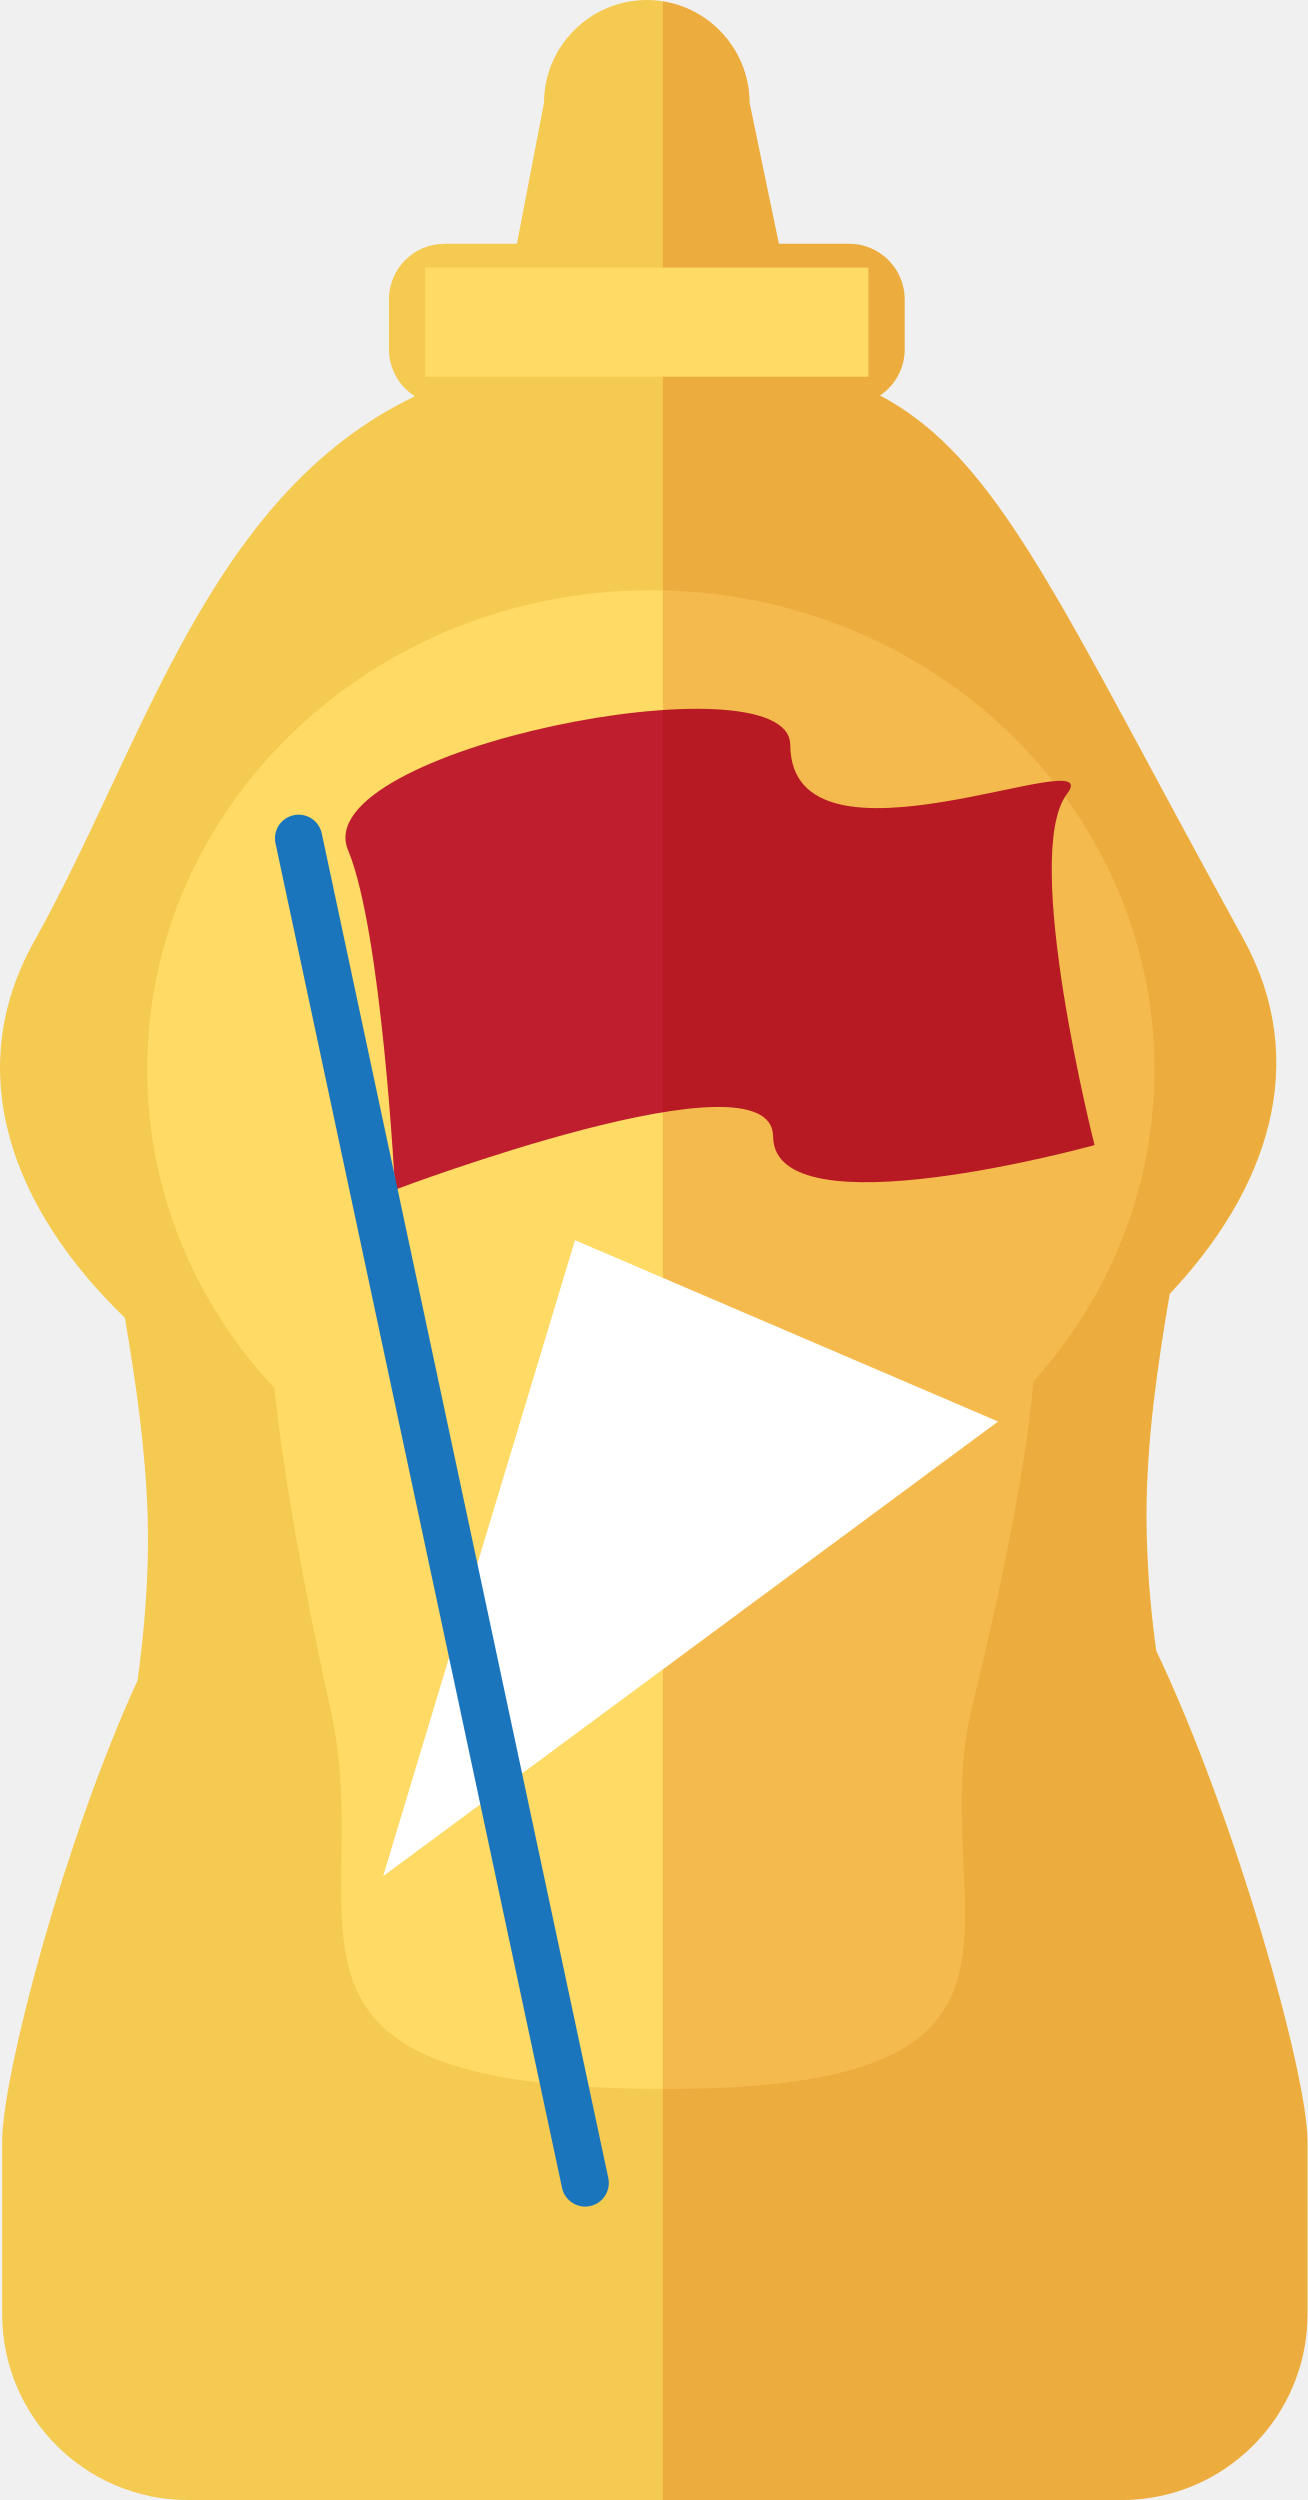
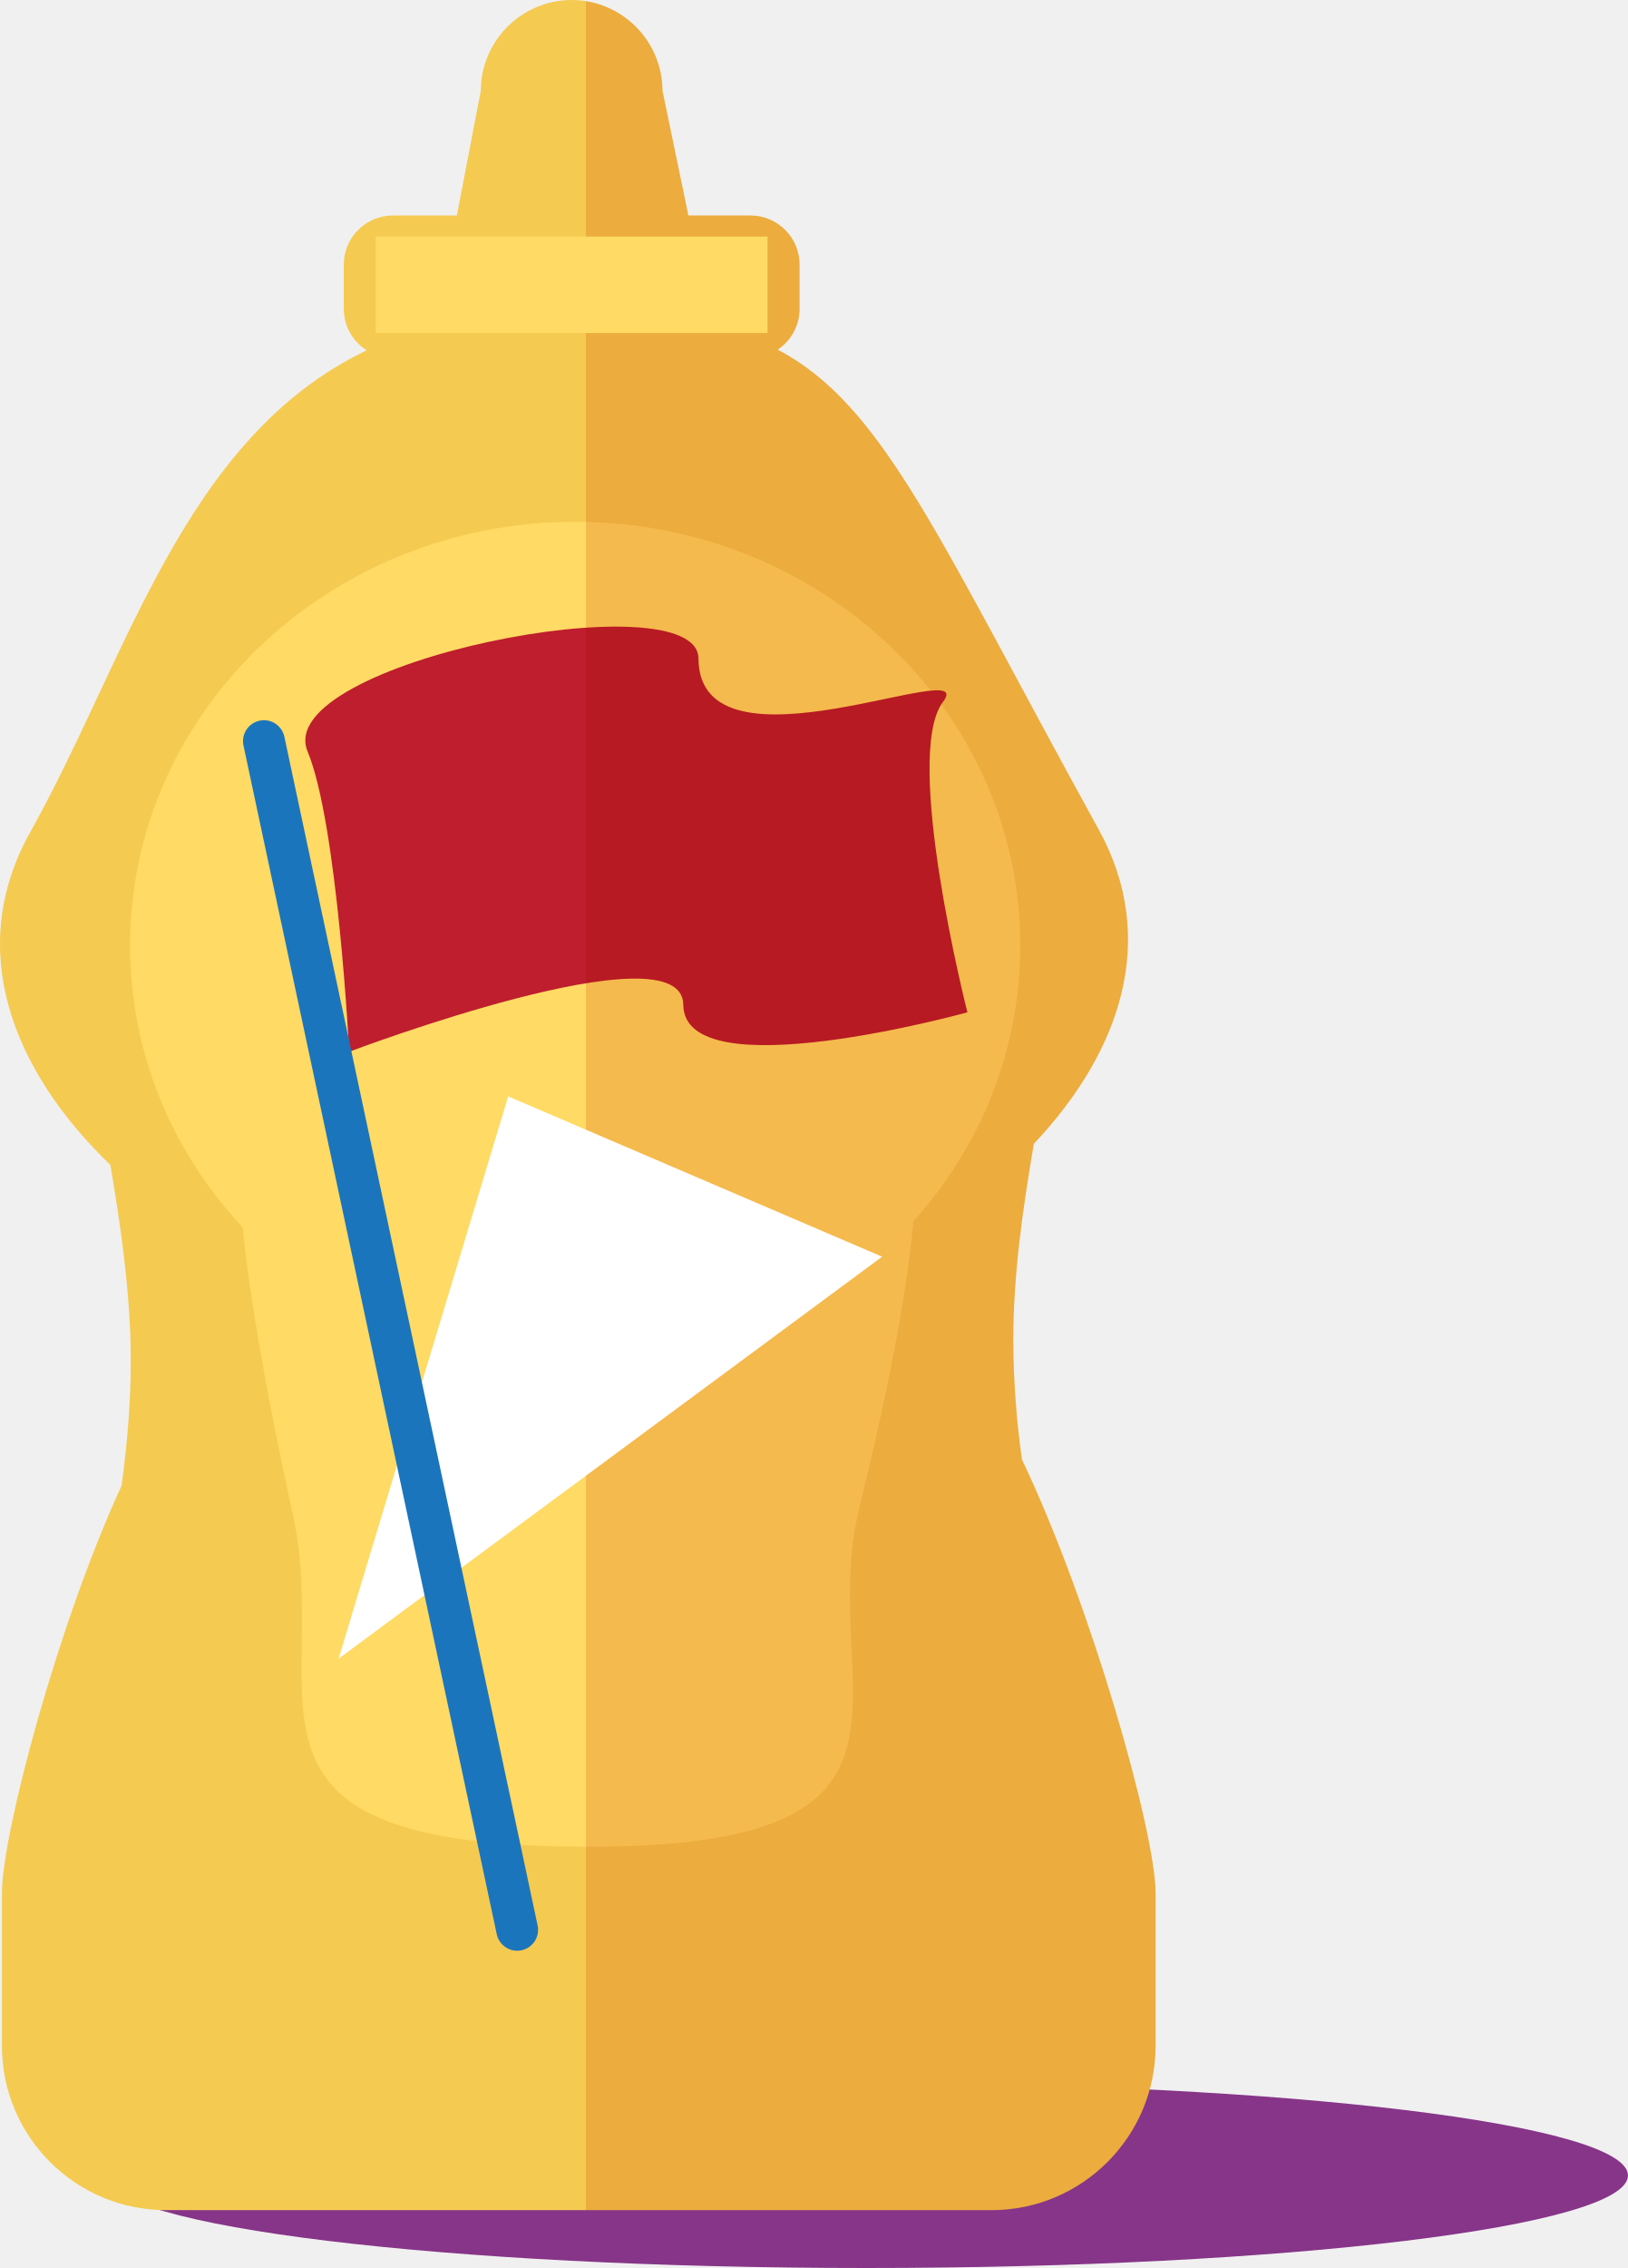
- <svg xmlns="http://www.w3.org/2000/svg" viewBox="0 0 497.55 951.27">
+ <svg xmlns="http://www.w3.org/2000/svg" viewBox="0 0 700.88 976.18">
  <defs>
-     <style>.cls-1{isolation:isolate;}.cls-2{fill:#fff;}.cls-3{fill:#f5ca51;}.cls-4{fill:#ffda64;}.cls-5{fill:#be1e2d;}.cls-6{fill:#da7127;opacity:0.27;mix-blend-mode:multiply;}.cls-7{fill:#1b75bc;}</style>
+     <style>.cls-1{isolation:isolate;}.cls-2{fill:#863588;}.cls-3{fill:#fff;}.cls-4{fill:#f5ca51;}.cls-5{fill:#ffda64;}.cls-6{fill:#be1e2d;}.cls-7{fill:#da7127;opacity:0.27;mix-blend-mode:multiply;}.cls-8{fill:#1b75bc;}</style>
  </defs>
  <g class="cls-1">
    <g id="Layer_2" data-name="Layer 2">
      <g id="Layer_7" data-name="Layer 7">
-         <path class="cls-2" d="M237.71,122.66a357.79,357.79,0,0,0-52.85,70.87C178.43,204.88,172,218.07,178,231c5.23,11.33,17,18,27.43,23.77,52.69,29.25,110.39,48,163.34,76.75,12.72,6.9,25.65,14.12,37.12,23,10,7.73,19.92,17.67,23,30.32,6.59,26.63-21.67,43.16-42.9,50-29.55,9.47-61.26,12.54-92.13,9.87a227.63,227.63,0,0,1-46.34-8.77c-13.62-4.13-26.46-10.72-32.59-24.3-5.8-12.85-6.09-28.31-5.34-42.15A169.72,169.72,0,0,1,218,326.32c9.25-28.47,24.5-54.67,41.24-79.33,4.07-6,8.26-11.91,12.51-17.78,2.42-3.34-3.13-6.53-5.52-3.23-34.45,47.6-68.78,104.28-62.58,165.53,1.3,12.89,4.78,26.16,14.2,35.59,9.64,9.64,23.29,13.92,36.17,17.22a247.21,247.21,0,0,0,94.86,5.26c25.63-3.53,56-9.87,74.92-29.11,7.91-8,13-18.73,12.32-30.18-.72-12.46-7.67-23.33-16.27-32-9.89-10-22-17.42-34-24.5-13.25-7.8-26.93-14.86-40.79-21.5-28.38-13.58-57.57-25.36-86.24-38.28-14.32-6.46-28.52-13.2-42.4-20.58-11.57-6.15-28-13.13-33.16-26.26-3.09-7.9-.29-16.25,3.3-23.45s7.75-14,12-20.71a345,345,0,0,1,28.24-38.73q7.43-8.82,15.43-17.14c2.84-3-1.67-7.5-4.52-4.52Z" />
-         <path class="cls-3" d="M440,628.19a379.33,379.33,0,0,1-3.75-51c0-29.28,4.26-57.86,8.86-84.89,37.41-39.65,53.85-88.06,28-135.11C403.53,231,380.47,174.53,334.82,150.5a21.15,21.15,0,0,0,9.42-17.56V113.88a21.19,21.19,0,0,0-21.13-21.13H296.37L285.22,39.09A39.21,39.21,0,0,0,246.13,0h0A39.21,39.21,0,0,0,207,39.09L196.69,92.75H169.14A21.19,21.19,0,0,0,148,113.88v19.07a21.14,21.14,0,0,0,9.87,17.83C78.94,188.59,54.82,283.47,13.1,358-15.13,408.37,5,460.39,47.51,501.42c4.13,24.34,7.91,49.8,8.67,75.79.63,21.6-1.17,42.4-3.81,62.18C24.88,699,.83,789.47.83,814.82v65.95a70.72,70.72,0,0,0,70.51,70.51H427a70.72,70.72,0,0,0,70.51-70.51V814.82C497.55,789,469.9,690.89,440,628.19Z" />
-         <path class="cls-4" d="M393.28,525.62c28.68-31.89,46-73.31,46-118.59,0-100.76-85.8-182.44-191.63-182.44S56,306.27,56,407c0,46.54,18.31,89,48.44,121.22,3.11,30.3,10,70.74,21.69,124,17,77.75-37.84,141.58,123.59,142.64C415.34,796,350.92,726.65,369.9,649.36,383.21,595.14,390.56,555,393.28,525.62Z" />
-         <path class="cls-5" d="M416.49,435.71s-122,33.87-122.31-3.24c-.28-34.15-143.84,20.22-143.84,20.22s-5-98.23-17.9-129.21c-16-38.44,168.07-74.2,168.26-40.05C301,337.19,422.15,281,406,302.08,388.37,325.23,416.49,435.71,416.49,435.71Z" />
-         <path class="cls-6" d="M436.21,577.2c0-29.28,4.26-57.86,8.86-84.89,37.41-39.65,53.85-88.06,28-135.11C403.53,231,380.47,174.53,334.82,150.5a21.15,21.15,0,0,0,9.42-17.56V113.88a21.19,21.19,0,0,0-21.13-21.13H296.37L285.22,39.09a39.24,39.24,0,0,0-33-38.61V951.27H427a70.72,70.72,0,0,0,70.51-70.51V814.82c0-25.82-27.66-123.92-57.59-186.63A379.33,379.33,0,0,1,436.21,577.2Z" />
-         <rect class="cls-4" x="161.81" y="101.82" width="168.64" height="41.52" />
-         <polygon class="cls-2" points="145.78 713.9 218.78 471.9 379.78 540.9 145.78 713.9" />
-         <rect class="cls-7" x="159.11" y="304.27" width="18" height="541.12" rx="9" ry="9" transform="translate(-116.08 47.64) rotate(-12.03)" />
+         <ellipse class="cls-2" cx="373.03" cy="936.35" rx="327.85" ry="39.83" />
+         <path class="cls-3" d="M237.71,122.66a357.79,357.79,0,0,0-52.85,70.87C178.43,204.88,172,218.07,178,231c5.23,11.33,17,18,27.43,23.77,52.69,29.25,110.39,48,163.34,76.75,12.72,6.9,25.65,14.12,37.12,23,10,7.73,19.92,17.67,23,30.32,6.59,26.63-21.67,43.16-42.9,50-29.55,9.47-61.26,12.54-92.13,9.87a227.63,227.63,0,0,1-46.34-8.77c-13.62-4.13-26.46-10.72-32.59-24.3-5.8-12.85-6.09-28.31-5.34-42.15A169.72,169.72,0,0,1,218,326.32c9.25-28.47,24.5-54.67,41.24-79.33,4.07-6,8.26-11.91,12.51-17.78,2.42-3.34-3.13-6.53-5.52-3.23-34.45,47.6-68.78,104.28-62.58,165.53,1.3,12.89,4.78,26.16,14.2,35.59,9.64,9.64,23.29,13.92,36.17,17.22a247.21,247.21,0,0,0,94.86,5.26c25.63-3.53,56-9.87,74.92-29.11,7.91-8,13-18.73,12.32-30.18-.72-12.46-7.67-23.33-16.27-32-9.89-10-22-17.42-34-24.5-13.25-7.8-26.93-14.86-40.79-21.5-28.38-13.58-57.57-25.36-86.24-38.28-14.32-6.46-28.52-13.2-42.4-20.58-11.57-6.15-28-13.13-33.16-26.26-3.09-7.9-.29-16.25,3.3-23.45s7.75-14,12-20.71a345,345,0,0,1,28.24-38.73q7.43-8.82,15.43-17.14c2.84-3-1.67-7.5-4.52-4.52Z" />
+         <path class="cls-4" d="M440,628.19a379.33,379.33,0,0,1-3.75-51c0-29.28,4.26-57.86,8.86-84.89,37.41-39.65,53.85-88.06,28-135.11C403.53,231,380.47,174.53,334.82,150.5a21.15,21.15,0,0,0,9.42-17.56V113.88a21.19,21.19,0,0,0-21.13-21.13H296.37L285.22,39.09A39.21,39.21,0,0,0,246.13,0h0A39.21,39.21,0,0,0,207,39.09L196.69,92.75H169.14A21.19,21.19,0,0,0,148,113.88v19.07a21.14,21.14,0,0,0,9.87,17.83C78.94,188.59,54.82,283.47,13.1,358-15.13,408.37,5,460.39,47.51,501.42c4.13,24.34,7.91,49.8,8.67,75.79.63,21.6-1.17,42.4-3.81,62.18C24.88,699,.83,789.47.83,814.82v65.95a70.72,70.72,0,0,0,70.51,70.51H427a70.72,70.72,0,0,0,70.51-70.51V814.82C497.55,789,469.9,690.89,440,628.19Z" />
+         <path class="cls-5" d="M393.28,525.62c28.68-31.89,46-73.31,46-118.59,0-100.76-85.8-182.44-191.63-182.44S56,306.27,56,407c0,46.54,18.31,89,48.44,121.22,3.11,30.3,10,70.74,21.69,124,17,77.75-37.84,141.58,123.59,142.64C415.34,796,350.92,726.65,369.9,649.36,383.21,595.14,390.56,555,393.28,525.62Z" />
+         <path class="cls-6" d="M416.49,435.71s-122,33.87-122.31-3.24c-.28-34.15-143.84,20.22-143.84,20.22s-5-98.23-17.9-129.21c-16-38.44,168.07-74.2,168.26-40.05C301,337.19,422.15,281,406,302.08,388.37,325.23,416.49,435.71,416.49,435.71Z" />
+         <path class="cls-7" d="M436.21,577.2c0-29.28,4.26-57.86,8.86-84.89,37.41-39.65,53.85-88.06,28-135.11C403.53,231,380.47,174.53,334.82,150.5a21.15,21.15,0,0,0,9.42-17.56V113.88a21.19,21.19,0,0,0-21.13-21.13H296.37L285.22,39.09a39.24,39.24,0,0,0-33-38.61V951.27H427a70.72,70.72,0,0,0,70.51-70.51V814.82c0-25.82-27.66-123.92-57.59-186.63A379.33,379.33,0,0,1,436.21,577.2Z" />
+         <rect class="cls-5" x="161.81" y="101.82" width="168.64" height="41.52" />
+         <polygon class="cls-3" points="145.78 713.9 218.78 471.9 379.78 540.9 145.78 713.9" />
+         <rect class="cls-8" x="159.11" y="304.27" width="18" height="541.12" rx="9" ry="9" transform="translate(-116.08 47.64) rotate(-12.03)" />
      </g>
    </g>
  </g>
</svg>
